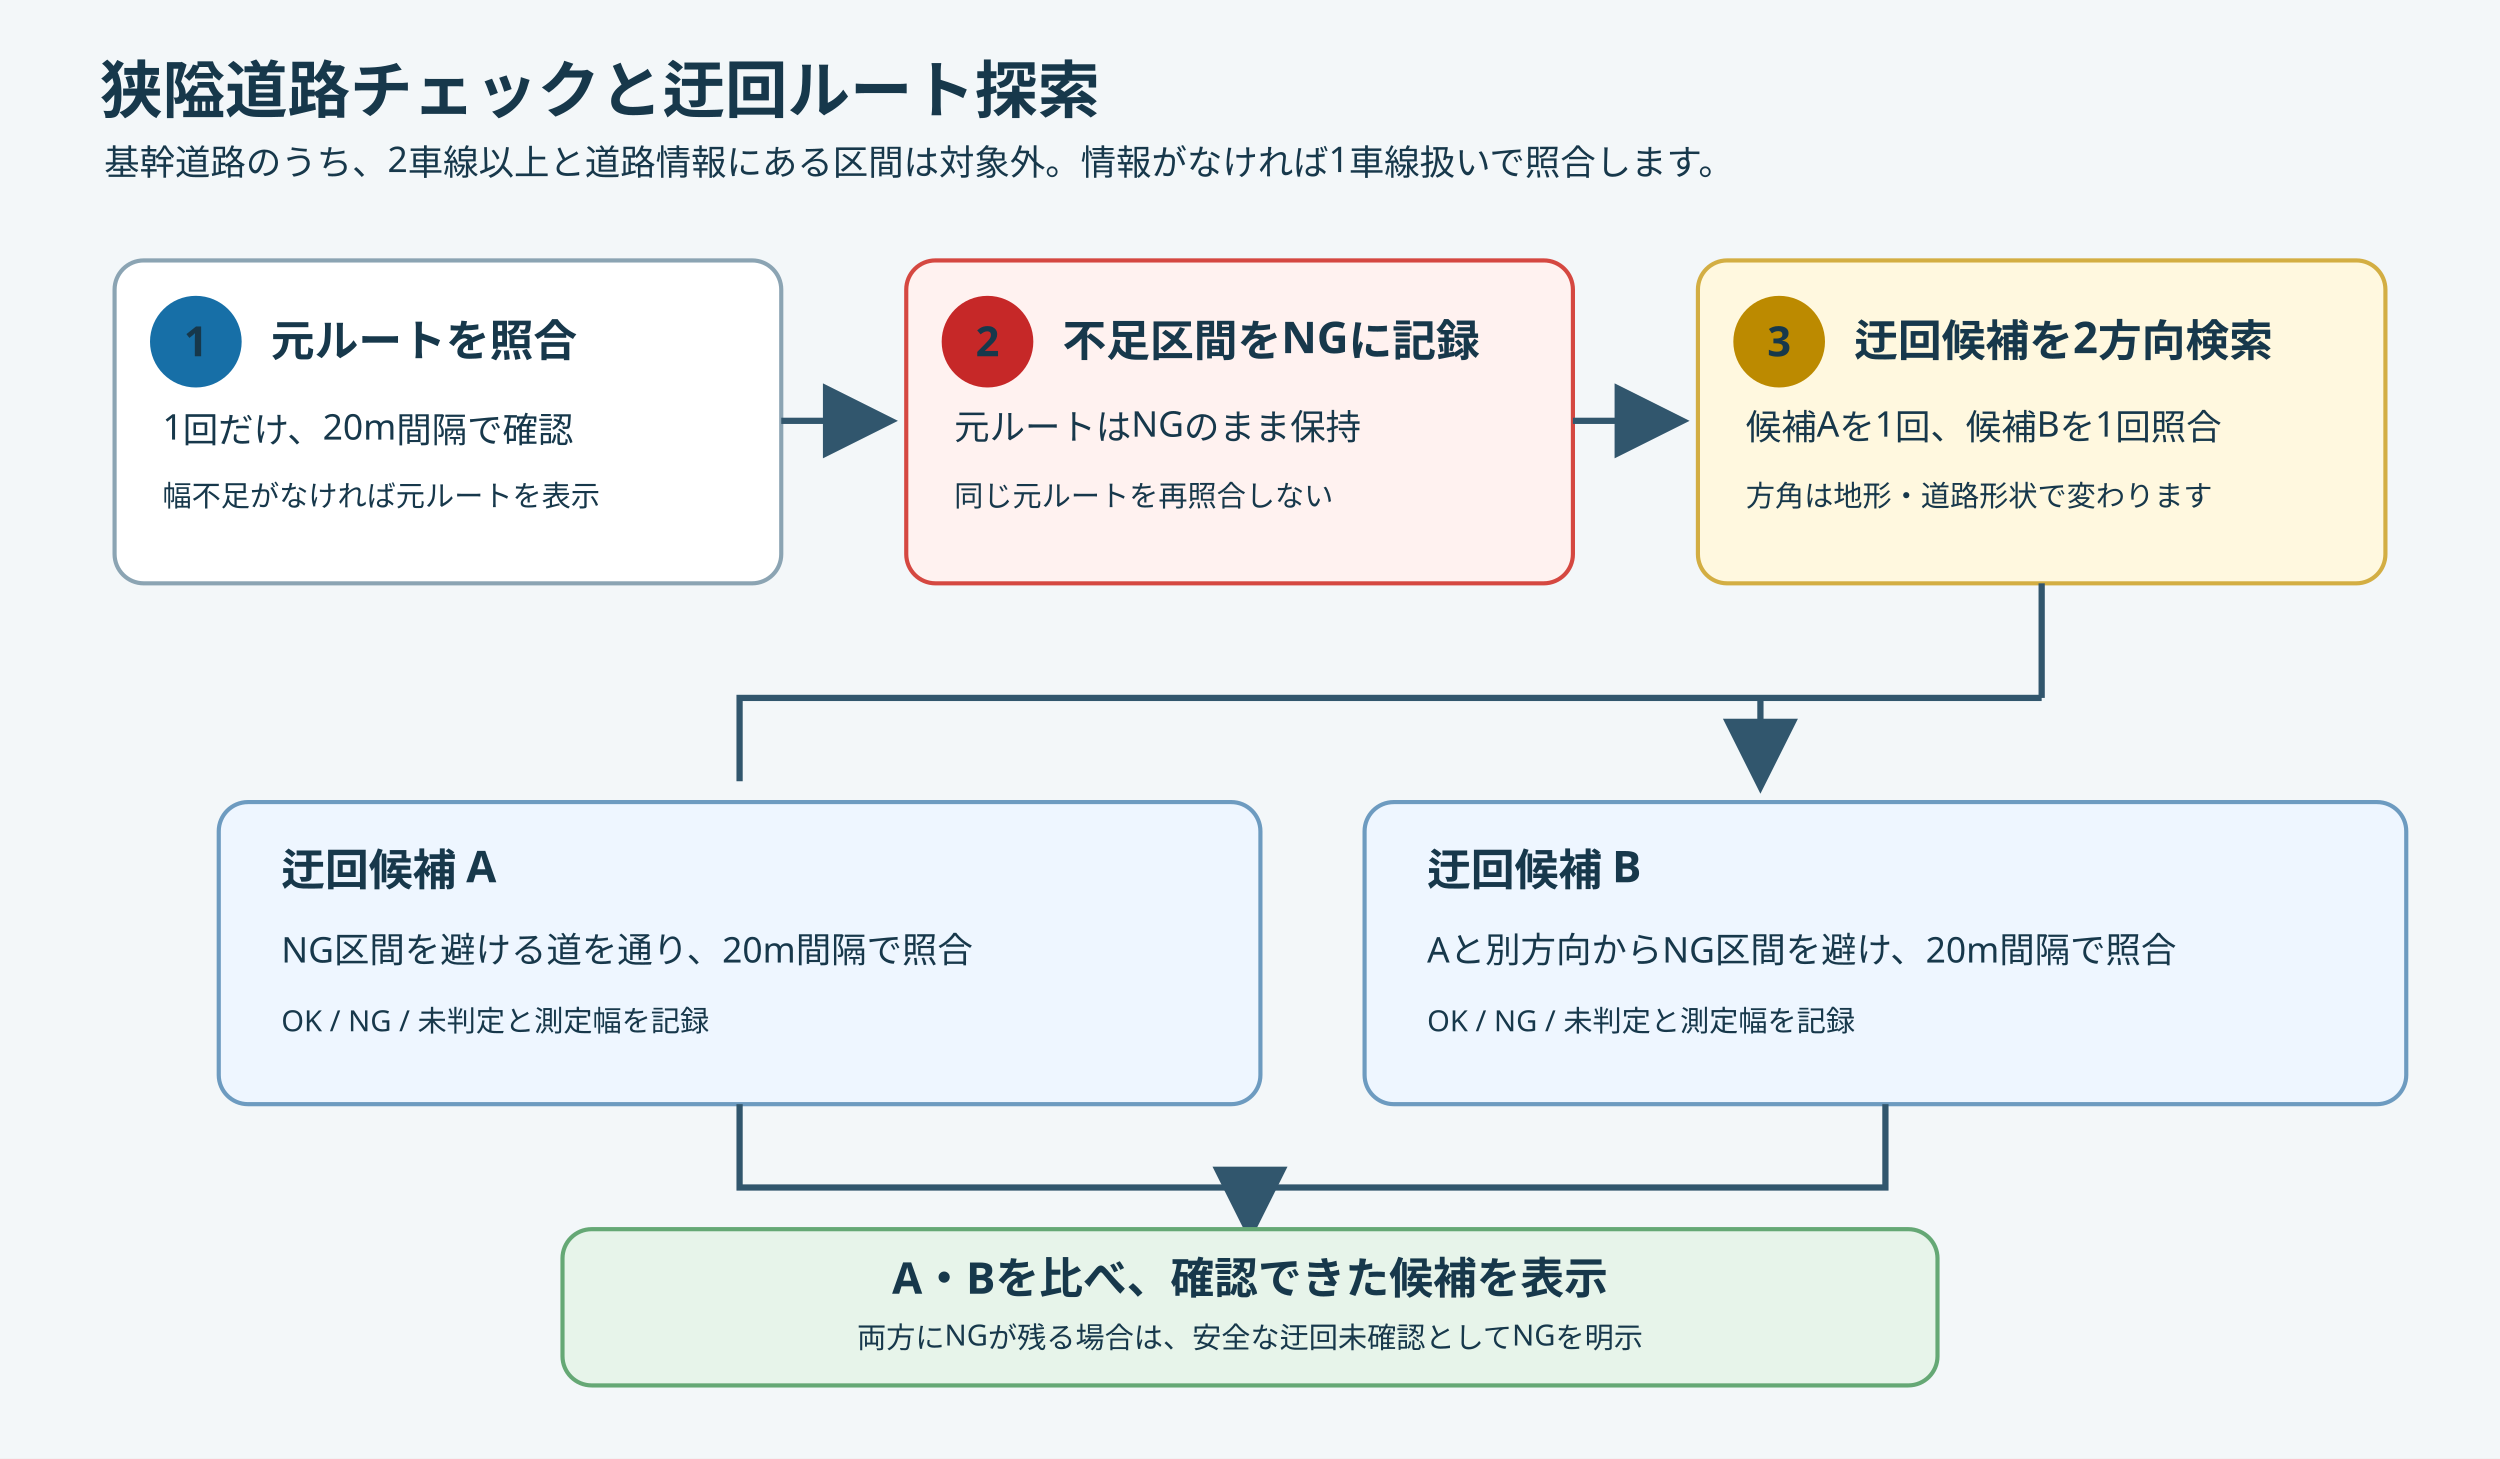
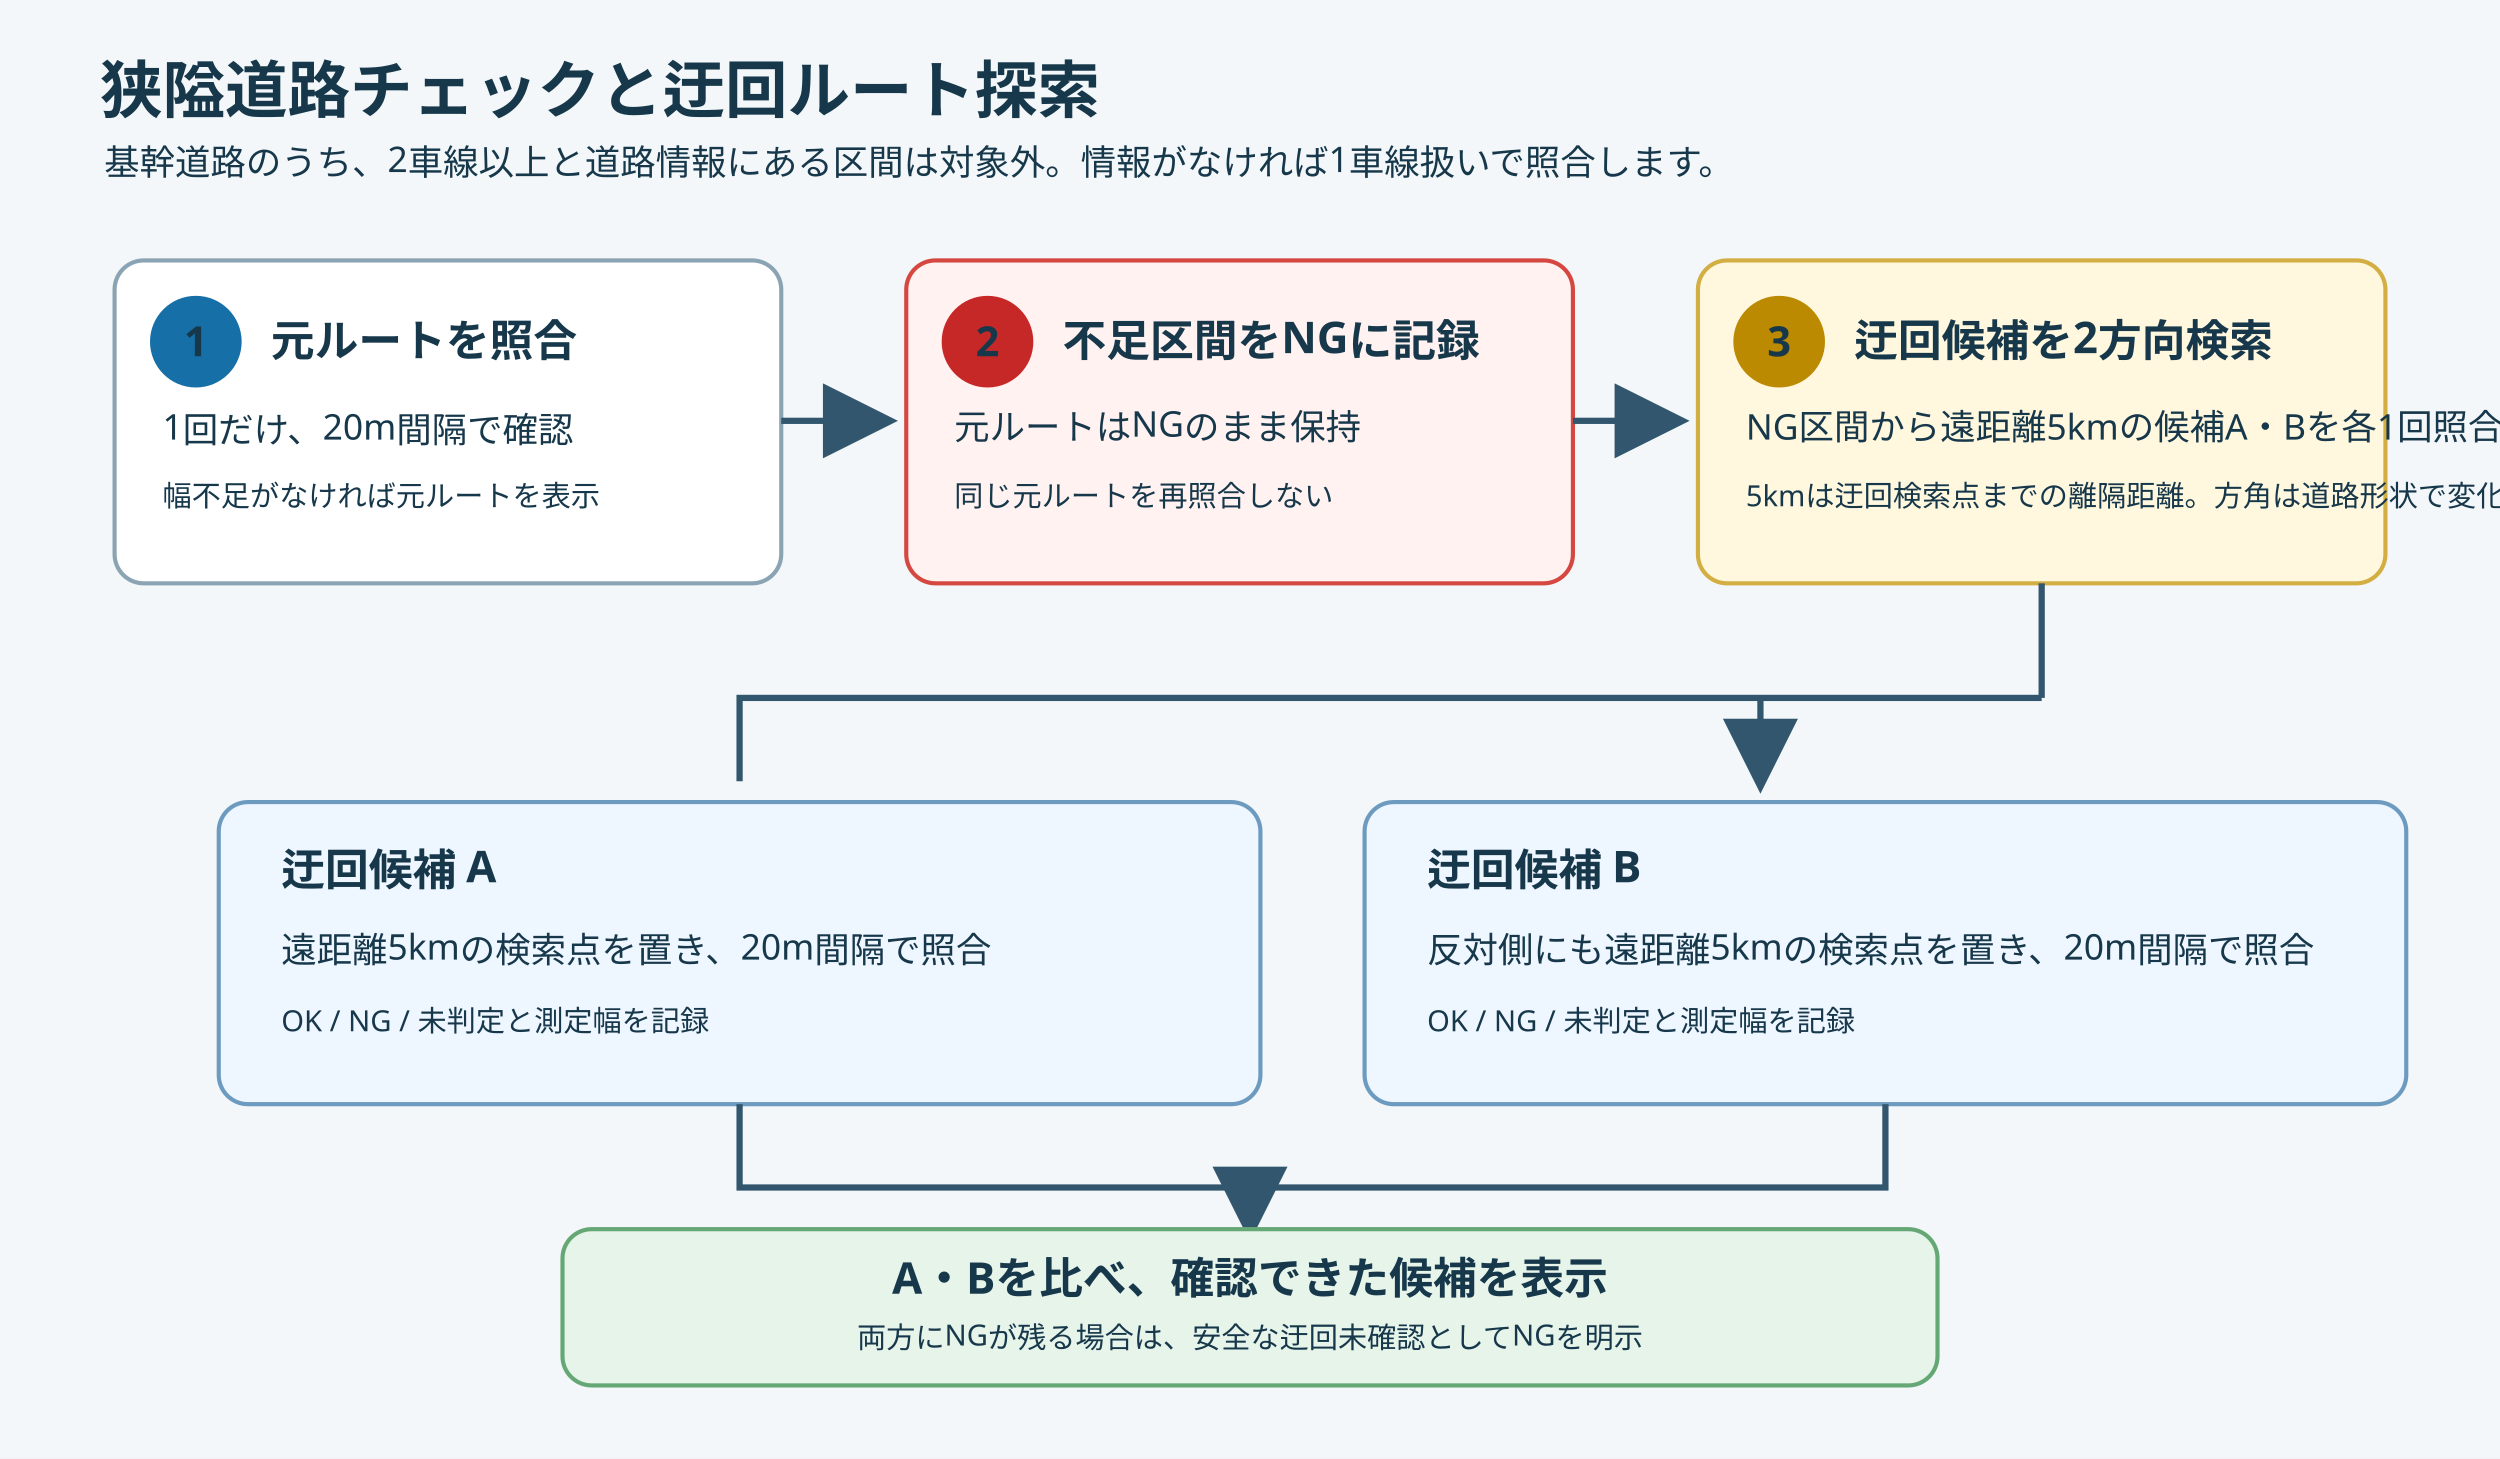
<svg xmlns="http://www.w3.org/2000/svg" width="1200" height="700" viewBox="0 0 1200 700" role="img" aria-labelledby="title desc">
  <defs>
    <marker id="arrow" markerWidth="12" markerHeight="12" refX="10" refY="6" orient="auto">
      <path d="M0 0L12 6L0 12Z" fill="#31566d" />
    </marker>
    <style>
      text{font-family:Meiryo,"Yu Gothic",sans-serif;fill:#17384b}
      .title{font-size:30px;font-weight:700}
      .head{font-size:21px;font-weight:700}
      .body{font-size:17px}
      .small{font-size:14px}
      .box{fill:#fff;stroke:#8ba4b3;stroke-width:2}
      .arrow{fill:none;stroke:#31566d;stroke-width:3;marker-end:url(#arrow)}
    </style>
  </defs>
  <rect width="1200" height="700" fill="#f3f7f9" />
  <text x="48" y="54" class="title">狭隘道路チェックと迂回ルート探索</text>
  <text x="50" y="84" class="body">基幹道路のうち、2車線以上と道路情報にある区間は対象外。情報がなければ1車線扱いで照合します。</text>
  <rect x="55" y="125" width="320" height="155" rx="14" class="box" />
  <circle cx="94" cy="164" r="22" fill="#176fa7" />
  <text x="94" y="171" text-anchor="middle" font-size="20" font-weight="700" fill="#fff">1</text>
  <text x="130" y="171" class="head">元ルートを照合</text>
  <text x="78" y="211" class="body">1回だけ、20m間隔で確認</text>
  <text x="78" y="243" class="small">幅不足がなければ元ルートを表示</text>
  <path d="M375 202H425" class="arrow" />
  <rect x="435" y="125" width="320" height="155" rx="14" fill="#fff2f0" stroke="#d54841" stroke-width="2" />
  <circle cx="474" cy="164" r="22" fill="#c62828" />
  <text x="474" y="171" text-anchor="middle" font-size="20" font-weight="700" fill="#fff">2</text>
  <text x="510" y="171" class="head">不足区間をNGに記録</text>
  <text x="458" y="211" class="body">元ルートはNGのまま保持</text>
  <text x="458" y="243" class="small">同じ元ルートを再照合しない</text>
  <path d="M755 202H805" class="arrow" />
  <rect x="815" y="125" width="330" height="155" rx="14" fill="#fff8df" stroke="#d3ae43" stroke-width="2" />
  <circle cx="854" cy="164" r="22" fill="#bc8a00" />
  <text x="854" y="171" text-anchor="middle" font-size="20" font-weight="700" fill="#fff">3</text>
  <text x="890" y="171" class="head">迂回候補を2方向検索</text>
-   <text x="838" y="211" class="body">候補Aを1回、候補Bを1回照合</text>
-   <text x="838" y="243" class="small">方角は地形・道路形状で変わります</text>
+   <text x="838" y="211" class="body">NG区間から遠距離5kmの候補A・Bを各1回照合</text>
+   <text x="838" y="243" class="small">5kmは迂回検索点までの離隔距離。方角は道路形状で変化</text>
  <path d="M980 280V335M980 335H355V375M980 335H845V375" fill="none" stroke="#31566d" stroke-width="3" marker-end="url(#arrow)" />
  <rect x="105" y="385" width="500" height="145" rx="14" fill="#eef6ff" stroke="#6d9bc0" stroke-width="2" />
  <text x="135" y="425" class="head">迂回候補 A</text>
-   <text x="135" y="462" class="body">NG区間を避ける道を通り、20m間隔で照合</text>
+   <text x="135" y="462" class="body">遠距離5kmの検索点を置き、20m間隔で照合</text>
  <text x="135" y="495" class="small">OK / NG / 未判定と測定幅を記録</text>
  <rect x="655" y="385" width="500" height="145" rx="14" fill="#eef6ff" stroke="#6d9bc0" stroke-width="2" />
  <text x="685" y="425" class="head">迂回候補 B</text>
-   <text x="685" y="462" class="body">Aと別方向からNG区間を避け、20m間隔で照合</text>
+   <text x="685" y="462" class="body">反対側にも遠距離5kmの検索点を置き、20m間隔で照合</text>
  <text x="685" y="495" class="small">OK / NG / 未判定と測定幅を記録</text>
  <path d="M355 530V570H600M905 530V570H600V590" fill="none" stroke="#31566d" stroke-width="3" marker-end="url(#arrow)" />
  <rect x="270" y="590" width="660" height="75" rx="14" fill="#e7f4ea" stroke="#65a875" stroke-width="2" />
  <text x="600" y="621" text-anchor="middle" class="head">A・Bを比べ、確認できた候補を表示</text>
  <text x="600" y="647" text-anchor="middle" class="small">両方にNGが残る場合は、安全な迂回未確認としてNGを明示</text>
</svg>
